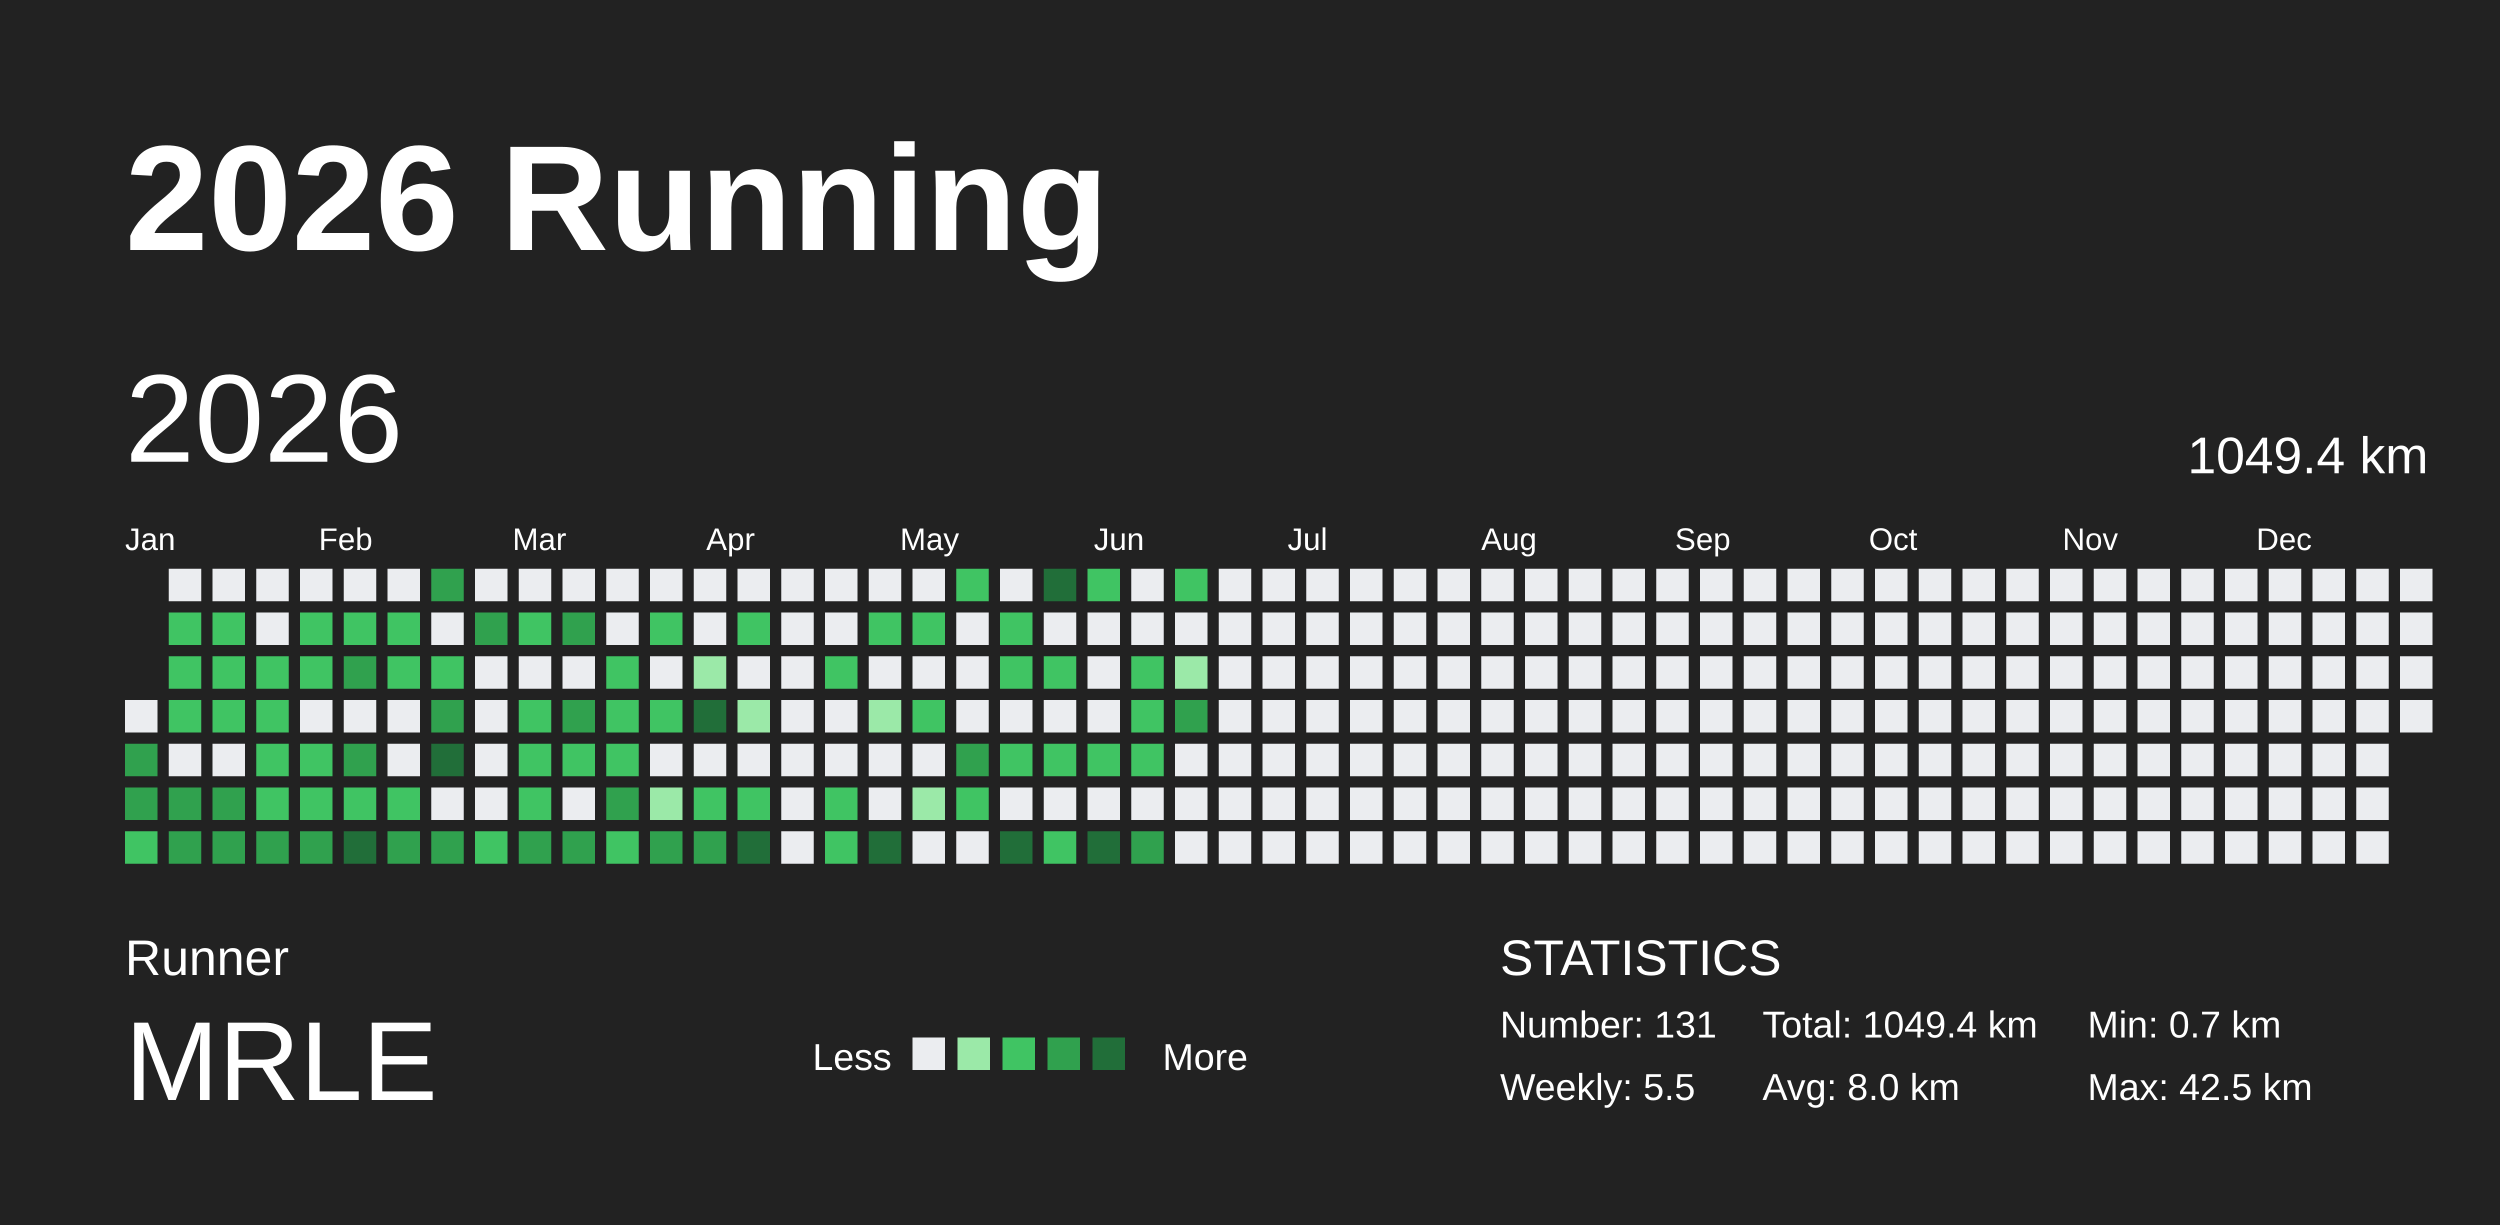
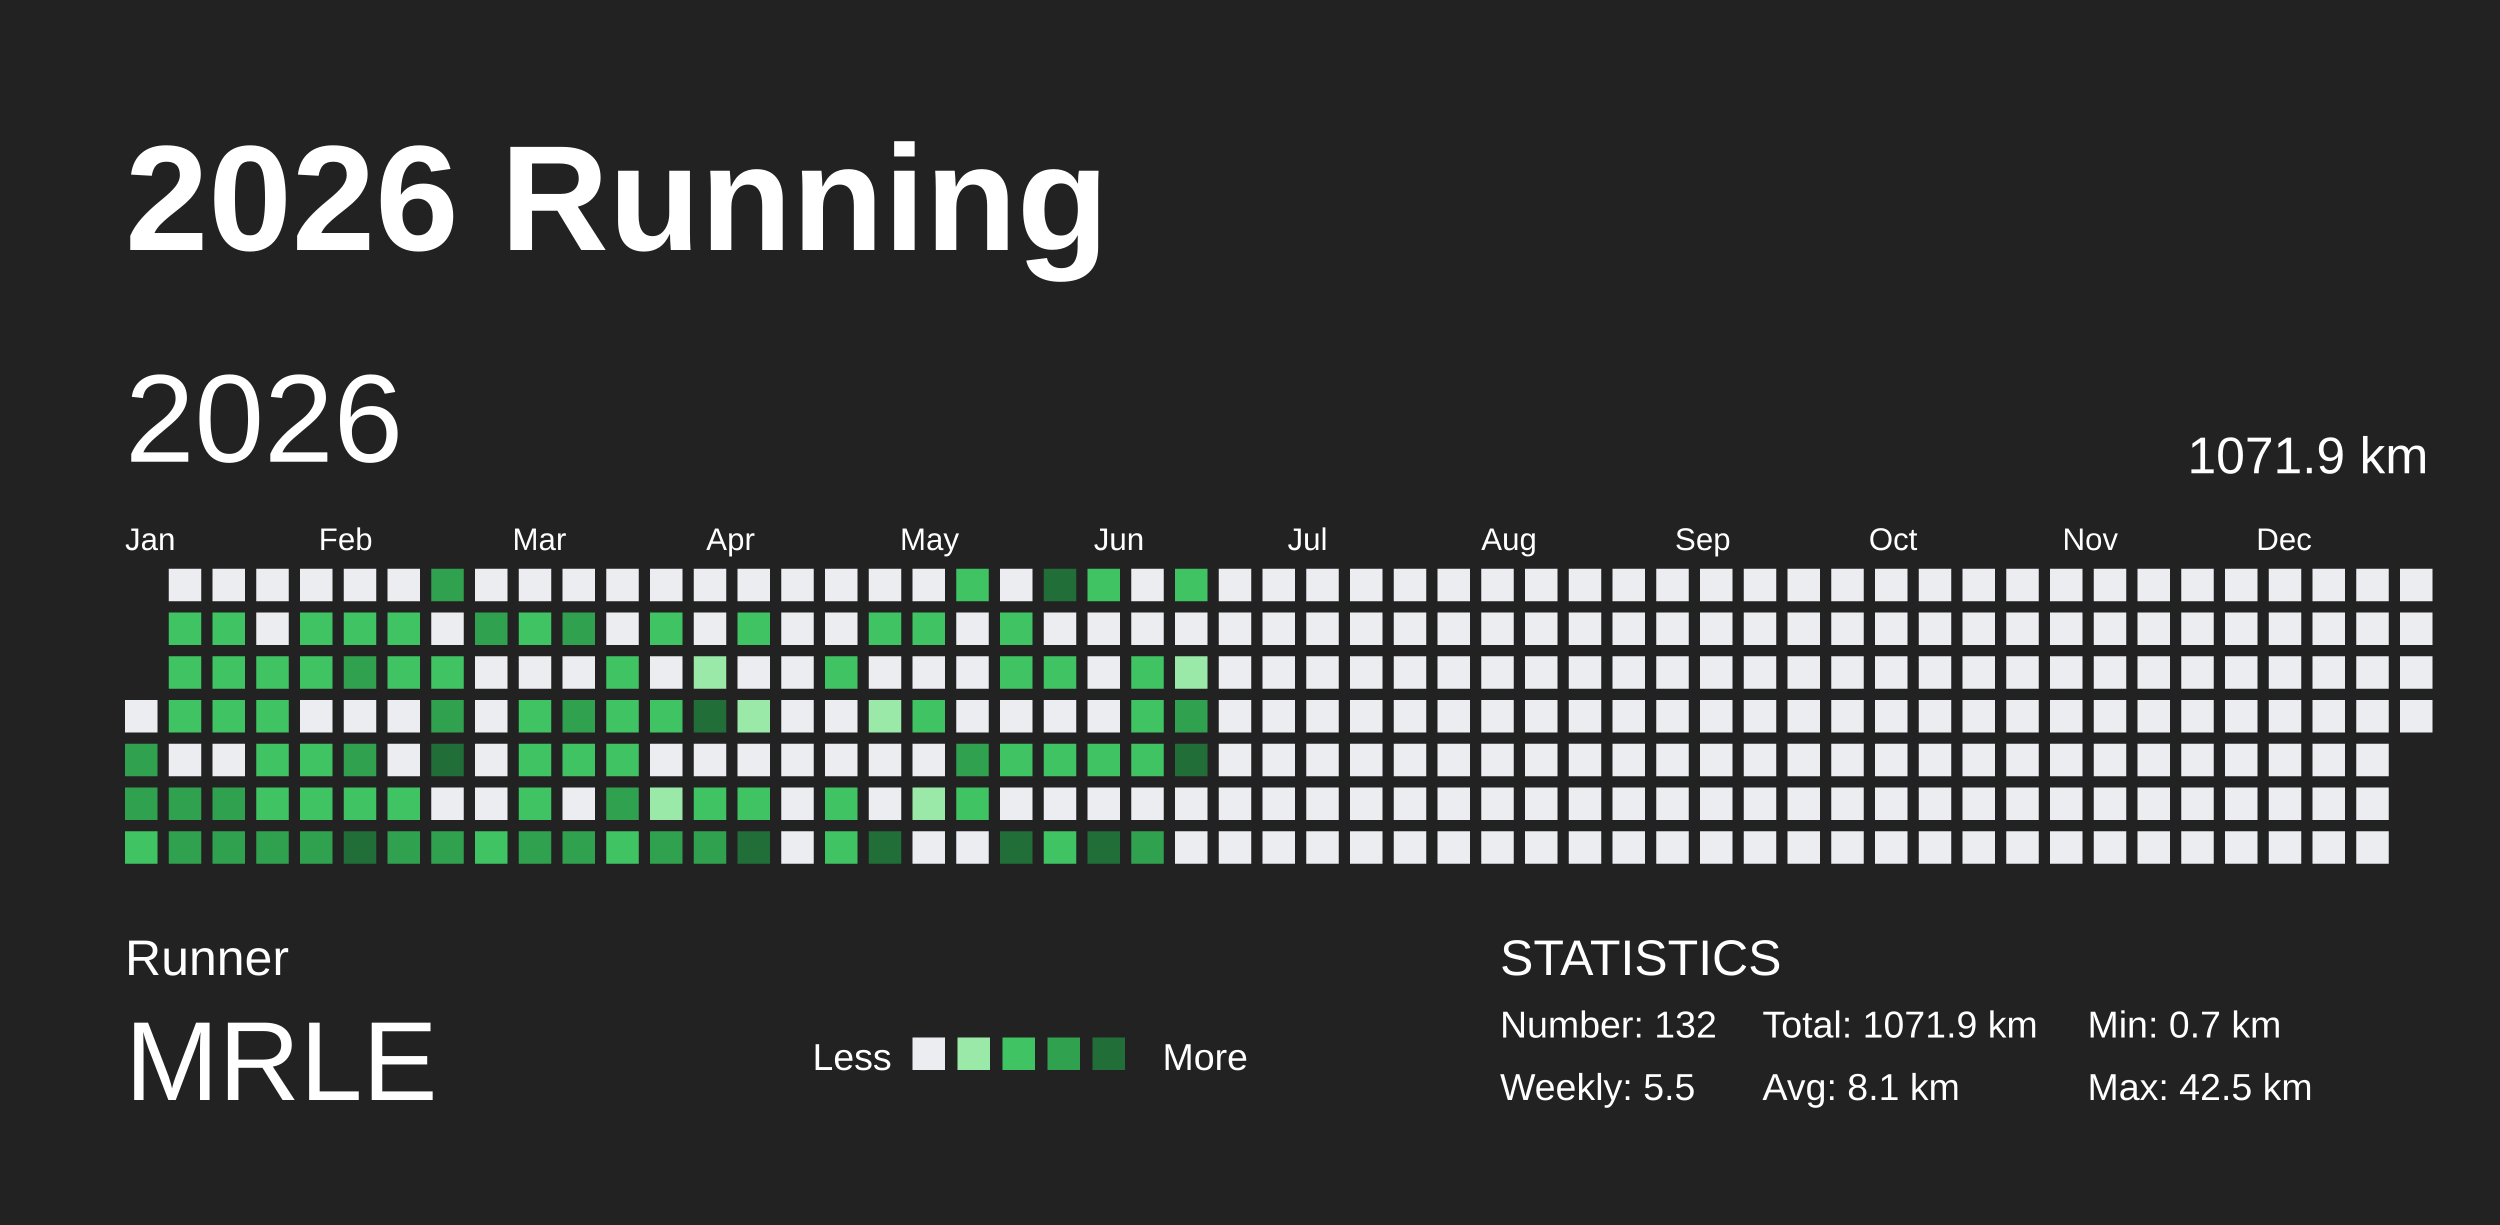
<svg xmlns="http://www.w3.org/2000/svg" baseProfile="full" height="98mm" version="1.1" viewBox="0,0,200,98" width="200mm">
  <defs />
  <rect fill="#222222" height="98" width="200" x="0" y="0" />
  <text fill="#FFFFFF" style="font-size:12px; font-family:Arial; font-weight:bold;" x="10" y="20">2026 Running</text>
  <text fill="#FFFFFF" style="font-size:4px; font-family:Arial" x="10" y="78">Runner</text>
  <text fill="#FFFFFF" style="font-size:9px; font-family:Arial" x="10" y="88">MRLE</text>
  <text fill="#FFFFFF" style="font-size:3px; font-family:Arial" x="65" y="85.6">Less</text>
  <rect fill="#ebedf0" height="2.6" width="2.6" x="73" y="83" />
  <rect fill="#9be9a8" height="2.6" width="2.6" x="76.6" y="83" />
  <rect fill="#40c463" height="2.6" width="2.6" x="80.2" y="83" />
  <rect fill="#30a14e" height="2.6" width="2.6" x="83.8" y="83" />
  <rect fill="#216e39" height="2.6" width="2.6" x="87.4" y="83" />
  <text fill="#FFFFFF" style="font-size:3px; font-family:Arial" x="93" y="85.6">More</text>
  <text fill="#FFFFFF" style="font-size:4px; font-family:Arial" x="120" y="78">STATISTICS</text>
-   <text fill="#FFFFFF" style="font-size:3px; font-family:Arial" x="120" y="83">Number: 131</text>
+   <text fill="#FFFFFF" style="font-size:3px; font-family:Arial" x="120" y="83">Number: 132</text>
  <text fill="#FFFFFF" style="font-size:3px; font-family:Arial" x="120" y="88">Weekly: 5.5</text>
-   <text fill="#FFFFFF" style="font-size:3px; font-family:Arial" x="141" y="83">Total: 1049.4 km</text>
-   <text fill="#FFFFFF" style="font-size:3px; font-family:Arial" x="141" y="88">Avg: 8.0 km</text>
+   <text fill="#FFFFFF" style="font-size:3px; font-family:Arial" x="141" y="83">Total: 1071.9 km</text>
+   <text fill="#FFFFFF" style="font-size:3px; font-family:Arial" x="141" y="88">Avg: 8.1 km</text>
  <text fill="#FFFFFF" style="font-size:3px; font-family:Arial" x="167" y="83">Min: 0.7 km</text>
  <text fill="#FFFFFF" style="font-size:3px; font-family:Arial" x="167" y="88">Max: 42.5 km</text>
  <text dominant-baseline="hanging" fill="#FFFFFF" style="font-size:10.0px; font-family:Arial;" x="10" y="30">2026</text>
-   <text dominant-baseline="hanging" fill="#FFFFFF" style="font-size:4.125px; font-family:Arial;" x="175" y="35">1049.4 km</text>
+   <text dominant-baseline="hanging" fill="#FFFFFF" style="font-size:4.125px; font-family:Arial;" x="175" y="35">1071.9 km</text>
  <text fill="#FFFFFF" style="font-size:2.5px; font-family:Arial" x="10.0" y="44">Jan</text>
  <text fill="#FFFFFF" style="font-size:2.5px; font-family:Arial" x="25.5" y="44">Feb</text>
  <text fill="#FFFFFF" style="font-size:2.5px; font-family:Arial" x="41.0" y="44">Mar</text>
  <text fill="#FFFFFF" style="font-size:2.5px; font-family:Arial" x="56.5" y="44">Apr</text>
  <text fill="#FFFFFF" style="font-size:2.5px; font-family:Arial" x="72.0" y="44">May</text>
  <text fill="#FFFFFF" style="font-size:2.5px; font-family:Arial" x="87.5" y="44">Jun</text>
  <text fill="#FFFFFF" style="font-size:2.5px; font-family:Arial" x="103.0" y="44">Jul</text>
  <text fill="#FFFFFF" style="font-size:2.5px; font-family:Arial" x="118.5" y="44">Aug</text>
  <text fill="#FFFFFF" style="font-size:2.5px; font-family:Arial" x="134.0" y="44">Sep</text>
  <text fill="#FFFFFF" style="font-size:2.5px; font-family:Arial" x="149.5" y="44">Oct</text>
  <text fill="#FFFFFF" style="font-size:2.5px; font-family:Arial" x="165.0" y="44">Nov</text>
  <text fill="#FFFFFF" style="font-size:2.5px; font-family:Arial" x="180.5" y="44">Dec</text>
  <rect fill="#ebedf0" height="2.6" width="2.6" x="10.0" y="56.0" />
  <rect fill="#30a14e" height="2.6" width="2.6" x="10.0" y="59.5" />
  <rect fill="#30a14e" height="2.6" width="2.6" x="10.0" y="63.0" />
  <rect fill="#40c463" height="2.6" width="2.6" x="10.0" y="66.5" />
  <rect fill="#ebedf0" height="2.6" width="2.6" x="13.5" y="45.5" />
  <rect fill="#40c463" height="2.6" width="2.6" x="13.5" y="49.0" />
  <rect fill="#40c463" height="2.6" width="2.6" x="13.5" y="52.5" />
  <rect fill="#40c463" height="2.6" width="2.6" x="13.5" y="56.0" />
  <rect fill="#ebedf0" height="2.6" width="2.6" x="13.5" y="59.5" />
  <rect fill="#30a14e" height="2.6" width="2.6" x="13.5" y="63.0" />
  <rect fill="#30a14e" height="2.6" width="2.6" x="13.5" y="66.5" />
  <rect fill="#ebedf0" height="2.6" width="2.6" x="17.0" y="45.5" />
  <rect fill="#40c463" height="2.6" width="2.6" x="17.0" y="49.0" />
  <rect fill="#40c463" height="2.6" width="2.6" x="17.0" y="52.5" />
  <rect fill="#40c463" height="2.6" width="2.6" x="17.0" y="56.0" />
  <rect fill="#ebedf0" height="2.6" width="2.6" x="17.0" y="59.5" />
  <rect fill="#30a14e" height="2.6" width="2.6" x="17.0" y="63.0" />
  <rect fill="#30a14e" height="2.6" width="2.6" x="17.0" y="66.5" />
  <rect fill="#ebedf0" height="2.6" width="2.6" x="20.5" y="45.5" />
  <rect fill="#ebedf0" height="2.6" width="2.6" x="20.5" y="49.0" />
  <rect fill="#40c463" height="2.6" width="2.6" x="20.5" y="52.5" />
  <rect fill="#40c463" height="2.6" width="2.6" x="20.5" y="56.0" />
  <rect fill="#40c463" height="2.6" width="2.6" x="20.5" y="59.5" />
  <rect fill="#40c463" height="2.6" width="2.6" x="20.5" y="63.0" />
  <rect fill="#30a14e" height="2.6" width="2.6" x="20.5" y="66.5" />
  <rect fill="#ebedf0" height="2.6" width="2.6" x="24.0" y="45.5" />
  <rect fill="#40c463" height="2.6" width="2.6" x="24.0" y="49.0" />
  <rect fill="#40c463" height="2.6" width="2.6" x="24.0" y="52.5" />
  <rect fill="#ebedf0" height="2.6" width="2.6" x="24.0" y="56.0" />
  <rect fill="#40c463" height="2.6" width="2.6" x="24.0" y="59.5" />
  <rect fill="#40c463" height="2.6" width="2.6" x="24.0" y="63.0" />
  <rect fill="#30a14e" height="2.6" width="2.6" x="24.0" y="66.5" />
  <rect fill="#ebedf0" height="2.6" width="2.6" x="27.5" y="45.5" />
  <rect fill="#40c463" height="2.6" width="2.6" x="27.5" y="49.0" />
  <rect fill="#30a14e" height="2.6" width="2.6" x="27.5" y="52.5" />
  <rect fill="#ebedf0" height="2.6" width="2.6" x="27.5" y="56.0" />
  <rect fill="#30a14e" height="2.6" width="2.6" x="27.5" y="59.5" />
  <rect fill="#40c463" height="2.6" width="2.6" x="27.5" y="63.0" />
  <rect fill="#216e39" height="2.6" width="2.6" x="27.5" y="66.5" />
  <rect fill="#ebedf0" height="2.6" width="2.6" x="31.0" y="45.5" />
  <rect fill="#40c463" height="2.6" width="2.6" x="31.0" y="49.0" />
  <rect fill="#40c463" height="2.6" width="2.6" x="31.0" y="52.5" />
  <rect fill="#ebedf0" height="2.6" width="2.6" x="31.0" y="56.0" />
  <rect fill="#ebedf0" height="2.6" width="2.6" x="31.0" y="59.5" />
  <rect fill="#40c463" height="2.6" width="2.6" x="31.0" y="63.0" />
  <rect fill="#30a14e" height="2.6" width="2.6" x="31.0" y="66.5" />
  <rect fill="#30a14e" height="2.6" width="2.6" x="34.5" y="45.5" />
  <rect fill="#ebedf0" height="2.6" width="2.6" x="34.5" y="49.0" />
  <rect fill="#40c463" height="2.6" width="2.6" x="34.5" y="52.5" />
  <rect fill="#30a14e" height="2.6" width="2.6" x="34.5" y="56.0" />
  <rect fill="#216e39" height="2.6" width="2.6" x="34.5" y="59.5" />
  <rect fill="#ebedf0" height="2.6" width="2.6" x="34.5" y="63.0" />
  <rect fill="#30a14e" height="2.6" width="2.6" x="34.5" y="66.5" />
  <rect fill="#ebedf0" height="2.6" width="2.6" x="38.0" y="45.5" />
  <rect fill="#30a14e" height="2.6" width="2.6" x="38.0" y="49.0" />
  <rect fill="#ebedf0" height="2.6" width="2.6" x="38.0" y="52.5" />
  <rect fill="#ebedf0" height="2.6" width="2.6" x="38.0" y="56.0" />
  <rect fill="#ebedf0" height="2.6" width="2.6" x="38.0" y="59.5" />
  <rect fill="#ebedf0" height="2.6" width="2.6" x="38.0" y="63.0" />
  <rect fill="#40c463" height="2.6" width="2.6" x="38.0" y="66.5" />
  <rect fill="#ebedf0" height="2.6" width="2.6" x="41.5" y="45.5" />
  <rect fill="#40c463" height="2.6" width="2.6" x="41.5" y="49.0" />
  <rect fill="#ebedf0" height="2.6" width="2.6" x="41.5" y="52.5" />
  <rect fill="#40c463" height="2.6" width="2.6" x="41.5" y="56.0" />
  <rect fill="#40c463" height="2.6" width="2.6" x="41.5" y="59.5" />
  <rect fill="#40c463" height="2.6" width="2.6" x="41.5" y="63.0" />
  <rect fill="#30a14e" height="2.6" width="2.6" x="41.5" y="66.5" />
  <rect fill="#ebedf0" height="2.6" width="2.6" x="45.0" y="45.5" />
  <rect fill="#30a14e" height="2.6" width="2.6" x="45.0" y="49.0" />
  <rect fill="#ebedf0" height="2.6" width="2.6" x="45.0" y="52.5" />
  <rect fill="#30a14e" height="2.6" width="2.6" x="45.0" y="56.0" />
  <rect fill="#40c463" height="2.6" width="2.6" x="45.0" y="59.5" />
  <rect fill="#ebedf0" height="2.6" width="2.6" x="45.0" y="63.0" />
  <rect fill="#30a14e" height="2.6" width="2.6" x="45.0" y="66.5" />
  <rect fill="#ebedf0" height="2.6" width="2.6" x="48.5" y="45.5" />
  <rect fill="#ebedf0" height="2.6" width="2.6" x="48.5" y="49.0" />
  <rect fill="#40c463" height="2.6" width="2.6" x="48.5" y="52.5" />
  <rect fill="#40c463" height="2.6" width="2.6" x="48.5" y="56.0" />
  <rect fill="#40c463" height="2.6" width="2.6" x="48.5" y="59.5" />
  <rect fill="#30a14e" height="2.6" width="2.6" x="48.5" y="63.0" />
  <rect fill="#40c463" height="2.6" width="2.6" x="48.5" y="66.5" />
  <rect fill="#ebedf0" height="2.6" width="2.6" x="52.0" y="45.5" />
  <rect fill="#40c463" height="2.6" width="2.6" x="52.0" y="49.0" />
  <rect fill="#ebedf0" height="2.6" width="2.6" x="52.0" y="52.5" />
  <rect fill="#40c463" height="2.6" width="2.6" x="52.0" y="56.0" />
  <rect fill="#ebedf0" height="2.6" width="2.6" x="52.0" y="59.5" />
  <rect fill="#9be9a8" height="2.6" width="2.6" x="52.0" y="63.0" />
  <rect fill="#30a14e" height="2.6" width="2.6" x="52.0" y="66.5" />
  <rect fill="#ebedf0" height="2.6" width="2.6" x="55.5" y="45.5" />
  <rect fill="#ebedf0" height="2.6" width="2.6" x="55.5" y="49.0" />
  <rect fill="#9be9a8" height="2.6" width="2.6" x="55.5" y="52.5" />
  <rect fill="#216e39" height="2.6" width="2.6" x="55.5" y="56.0" />
  <rect fill="#ebedf0" height="2.6" width="2.6" x="55.5" y="59.5" />
  <rect fill="#40c463" height="2.6" width="2.6" x="55.5" y="63.0" />
  <rect fill="#30a14e" height="2.6" width="2.6" x="55.5" y="66.5" />
  <rect fill="#ebedf0" height="2.6" width="2.6" x="59.0" y="45.5" />
  <rect fill="#40c463" height="2.6" width="2.6" x="59.0" y="49.0" />
  <rect fill="#ebedf0" height="2.6" width="2.6" x="59.0" y="52.5" />
  <rect fill="#9be9a8" height="2.6" width="2.6" x="59.0" y="56.0" />
  <rect fill="#ebedf0" height="2.6" width="2.6" x="59.0" y="59.5" />
  <rect fill="#40c463" height="2.6" width="2.6" x="59.0" y="63.0" />
  <rect fill="#216e39" height="2.6" width="2.6" x="59.0" y="66.5" />
  <rect fill="#ebedf0" height="2.6" width="2.6" x="62.5" y="45.5" />
  <rect fill="#ebedf0" height="2.6" width="2.6" x="62.5" y="49.0" />
  <rect fill="#ebedf0" height="2.6" width="2.6" x="62.5" y="52.5" />
  <rect fill="#ebedf0" height="2.6" width="2.6" x="62.5" y="56.0" />
  <rect fill="#ebedf0" height="2.6" width="2.6" x="62.5" y="59.5" />
  <rect fill="#ebedf0" height="2.6" width="2.6" x="62.5" y="63.0" />
  <rect fill="#ebedf0" height="2.6" width="2.6" x="62.5" y="66.5" />
  <rect fill="#ebedf0" height="2.6" width="2.6" x="66.0" y="45.5" />
  <rect fill="#ebedf0" height="2.6" width="2.6" x="66.0" y="49.0" />
  <rect fill="#40c463" height="2.6" width="2.6" x="66.0" y="52.5" />
  <rect fill="#ebedf0" height="2.6" width="2.6" x="66.0" y="56.0" />
  <rect fill="#ebedf0" height="2.6" width="2.6" x="66.0" y="59.5" />
  <rect fill="#40c463" height="2.6" width="2.6" x="66.0" y="63.0" />
  <rect fill="#40c463" height="2.6" width="2.6" x="66.0" y="66.5" />
  <rect fill="#ebedf0" height="2.6" width="2.6" x="69.5" y="45.5" />
  <rect fill="#40c463" height="2.6" width="2.6" x="69.5" y="49.0" />
  <rect fill="#ebedf0" height="2.6" width="2.6" x="69.5" y="52.5" />
  <rect fill="#9be9a8" height="2.6" width="2.6" x="69.5" y="56.0" />
  <rect fill="#ebedf0" height="2.6" width="2.6" x="69.5" y="59.5" />
  <rect fill="#ebedf0" height="2.6" width="2.6" x="69.5" y="63.0" />
  <rect fill="#216e39" height="2.6" width="2.6" x="69.5" y="66.5" />
  <rect fill="#ebedf0" height="2.6" width="2.6" x="73.0" y="45.5" />
  <rect fill="#40c463" height="2.6" width="2.6" x="73.0" y="49.0" />
  <rect fill="#ebedf0" height="2.6" width="2.6" x="73.0" y="52.5" />
  <rect fill="#40c463" height="2.6" width="2.6" x="73.0" y="56.0" />
  <rect fill="#ebedf0" height="2.6" width="2.6" x="73.0" y="59.5" />
  <rect fill="#9be9a8" height="2.6" width="2.6" x="73.0" y="63.0" />
  <rect fill="#ebedf0" height="2.6" width="2.6" x="73.0" y="66.5" />
  <rect fill="#40c463" height="2.6" width="2.6" x="76.5" y="45.5" />
  <rect fill="#ebedf0" height="2.6" width="2.6" x="76.5" y="49.0" />
  <rect fill="#ebedf0" height="2.6" width="2.6" x="76.5" y="52.5" />
  <rect fill="#ebedf0" height="2.6" width="2.6" x="76.5" y="56.0" />
  <rect fill="#30a14e" height="2.6" width="2.6" x="76.5" y="59.5" />
  <rect fill="#40c463" height="2.6" width="2.6" x="76.5" y="63.0" />
  <rect fill="#ebedf0" height="2.6" width="2.6" x="76.5" y="66.5" />
  <rect fill="#ebedf0" height="2.6" width="2.6" x="80.0" y="45.5" />
  <rect fill="#40c463" height="2.6" width="2.6" x="80.0" y="49.0" />
  <rect fill="#40c463" height="2.6" width="2.6" x="80.0" y="52.5" />
  <rect fill="#ebedf0" height="2.6" width="2.6" x="80.0" y="56.0" />
  <rect fill="#40c463" height="2.6" width="2.6" x="80.0" y="59.5" />
  <rect fill="#ebedf0" height="2.6" width="2.6" x="80.0" y="63.0" />
  <rect fill="#216e39" height="2.6" width="2.6" x="80.0" y="66.5" />
  <rect fill="#216e39" height="2.6" width="2.6" x="83.5" y="45.5" />
  <rect fill="#ebedf0" height="2.6" width="2.6" x="83.5" y="49.0" />
  <rect fill="#40c463" height="2.6" width="2.6" x="83.5" y="52.5" />
  <rect fill="#ebedf0" height="2.6" width="2.6" x="83.5" y="56.0" />
  <rect fill="#40c463" height="2.6" width="2.6" x="83.5" y="59.5" />
  <rect fill="#ebedf0" height="2.6" width="2.6" x="83.5" y="63.0" />
  <rect fill="#40c463" height="2.6" width="2.6" x="83.5" y="66.5" />
  <rect fill="#40c463" height="2.6" width="2.6" x="87.0" y="45.5" />
  <rect fill="#ebedf0" height="2.6" width="2.6" x="87.0" y="49.0" />
  <rect fill="#ebedf0" height="2.6" width="2.6" x="87.0" y="52.5" />
  <rect fill="#ebedf0" height="2.6" width="2.6" x="87.0" y="56.0" />
  <rect fill="#40c463" height="2.6" width="2.6" x="87.0" y="59.5" />
  <rect fill="#ebedf0" height="2.6" width="2.6" x="87.0" y="63.0" />
  <rect fill="#216e39" height="2.6" width="2.6" x="87.0" y="66.5" />
  <rect fill="#ebedf0" height="2.6" width="2.6" x="90.5" y="45.5" />
  <rect fill="#ebedf0" height="2.6" width="2.6" x="90.5" y="49.0" />
  <rect fill="#40c463" height="2.6" width="2.6" x="90.5" y="52.5" />
  <rect fill="#40c463" height="2.6" width="2.6" x="90.5" y="56.0" />
  <rect fill="#40c463" height="2.6" width="2.6" x="90.5" y="59.5" />
  <rect fill="#ebedf0" height="2.6" width="2.6" x="90.5" y="63.0" />
  <rect fill="#30a14e" height="2.6" width="2.6" x="90.5" y="66.5" />
  <rect fill="#40c463" height="2.6" width="2.6" x="94.0" y="45.5" />
  <rect fill="#ebedf0" height="2.6" width="2.6" x="94.0" y="49.0" />
  <rect fill="#9be9a8" height="2.6" width="2.6" x="94.0" y="52.5" />
  <rect fill="#30a14e" height="2.6" width="2.6" x="94.0" y="56.0" />
-   <rect fill="#ebedf0" height="2.6" width="2.6" x="94.0" y="59.5" />
+   <rect fill="#216e39" height="2.6" width="2.6" x="94.0" y="59.5" />
  <rect fill="#ebedf0" height="2.6" width="2.6" x="94.0" y="63.0" />
  <rect fill="#ebedf0" height="2.6" width="2.6" x="94.0" y="66.5" />
  <rect fill="#ebedf0" height="2.6" width="2.6" x="97.5" y="45.5" />
  <rect fill="#ebedf0" height="2.6" width="2.6" x="97.5" y="49.0" />
  <rect fill="#ebedf0" height="2.6" width="2.6" x="97.5" y="52.5" />
  <rect fill="#ebedf0" height="2.6" width="2.6" x="97.5" y="56.0" />
  <rect fill="#ebedf0" height="2.6" width="2.6" x="97.5" y="59.5" />
  <rect fill="#ebedf0" height="2.6" width="2.6" x="97.5" y="63.0" />
  <rect fill="#ebedf0" height="2.6" width="2.6" x="97.5" y="66.5" />
  <rect fill="#ebedf0" height="2.6" width="2.6" x="101.0" y="45.5" />
  <rect fill="#ebedf0" height="2.6" width="2.6" x="101.0" y="49.0" />
  <rect fill="#ebedf0" height="2.6" width="2.6" x="101.0" y="52.5" />
  <rect fill="#ebedf0" height="2.6" width="2.6" x="101.0" y="56.0" />
  <rect fill="#ebedf0" height="2.6" width="2.6" x="101.0" y="59.5" />
  <rect fill="#ebedf0" height="2.6" width="2.6" x="101.0" y="63.0" />
  <rect fill="#ebedf0" height="2.6" width="2.6" x="101.0" y="66.5" />
  <rect fill="#ebedf0" height="2.6" width="2.6" x="104.5" y="45.5" />
  <rect fill="#ebedf0" height="2.6" width="2.6" x="104.5" y="49.0" />
  <rect fill="#ebedf0" height="2.6" width="2.6" x="104.5" y="52.5" />
  <rect fill="#ebedf0" height="2.6" width="2.6" x="104.5" y="56.0" />
  <rect fill="#ebedf0" height="2.6" width="2.6" x="104.5" y="59.5" />
  <rect fill="#ebedf0" height="2.6" width="2.6" x="104.5" y="63.0" />
  <rect fill="#ebedf0" height="2.6" width="2.6" x="104.5" y="66.5" />
  <rect fill="#ebedf0" height="2.6" width="2.6" x="108.0" y="45.5" />
  <rect fill="#ebedf0" height="2.6" width="2.6" x="108.0" y="49.0" />
  <rect fill="#ebedf0" height="2.6" width="2.6" x="108.0" y="52.5" />
  <rect fill="#ebedf0" height="2.6" width="2.6" x="108.0" y="56.0" />
  <rect fill="#ebedf0" height="2.6" width="2.6" x="108.0" y="59.5" />
  <rect fill="#ebedf0" height="2.6" width="2.6" x="108.0" y="63.0" />
  <rect fill="#ebedf0" height="2.6" width="2.6" x="108.0" y="66.5" />
  <rect fill="#ebedf0" height="2.6" width="2.6" x="111.5" y="45.5" />
  <rect fill="#ebedf0" height="2.6" width="2.6" x="111.5" y="49.0" />
  <rect fill="#ebedf0" height="2.6" width="2.6" x="111.5" y="52.5" />
  <rect fill="#ebedf0" height="2.6" width="2.6" x="111.5" y="56.0" />
  <rect fill="#ebedf0" height="2.6" width="2.6" x="111.5" y="59.5" />
  <rect fill="#ebedf0" height="2.6" width="2.6" x="111.5" y="63.0" />
  <rect fill="#ebedf0" height="2.6" width="2.6" x="111.5" y="66.5" />
  <rect fill="#ebedf0" height="2.6" width="2.6" x="115.0" y="45.5" />
  <rect fill="#ebedf0" height="2.6" width="2.6" x="115.0" y="49.0" />
  <rect fill="#ebedf0" height="2.6" width="2.6" x="115.0" y="52.5" />
  <rect fill="#ebedf0" height="2.6" width="2.6" x="115.0" y="56.0" />
  <rect fill="#ebedf0" height="2.6" width="2.6" x="115.0" y="59.5" />
  <rect fill="#ebedf0" height="2.6" width="2.6" x="115.0" y="63.0" />
  <rect fill="#ebedf0" height="2.6" width="2.6" x="115.0" y="66.5" />
  <rect fill="#ebedf0" height="2.6" width="2.6" x="118.5" y="45.5" />
  <rect fill="#ebedf0" height="2.6" width="2.6" x="118.5" y="49.0" />
  <rect fill="#ebedf0" height="2.6" width="2.6" x="118.5" y="52.5" />
  <rect fill="#ebedf0" height="2.6" width="2.6" x="118.5" y="56.0" />
  <rect fill="#ebedf0" height="2.6" width="2.6" x="118.5" y="59.5" />
  <rect fill="#ebedf0" height="2.6" width="2.6" x="118.5" y="63.0" />
  <rect fill="#ebedf0" height="2.6" width="2.6" x="118.5" y="66.5" />
  <rect fill="#ebedf0" height="2.6" width="2.6" x="122.0" y="45.5" />
  <rect fill="#ebedf0" height="2.6" width="2.6" x="122.0" y="49.0" />
  <rect fill="#ebedf0" height="2.6" width="2.6" x="122.0" y="52.5" />
  <rect fill="#ebedf0" height="2.6" width="2.6" x="122.0" y="56.0" />
  <rect fill="#ebedf0" height="2.6" width="2.6" x="122.0" y="59.5" />
  <rect fill="#ebedf0" height="2.6" width="2.6" x="122.0" y="63.0" />
  <rect fill="#ebedf0" height="2.6" width="2.6" x="122.0" y="66.5" />
  <rect fill="#ebedf0" height="2.6" width="2.6" x="125.5" y="45.5" />
  <rect fill="#ebedf0" height="2.6" width="2.6" x="125.5" y="49.0" />
  <rect fill="#ebedf0" height="2.6" width="2.6" x="125.5" y="52.5" />
  <rect fill="#ebedf0" height="2.6" width="2.6" x="125.5" y="56.0" />
  <rect fill="#ebedf0" height="2.6" width="2.6" x="125.5" y="59.5" />
  <rect fill="#ebedf0" height="2.6" width="2.6" x="125.5" y="63.0" />
  <rect fill="#ebedf0" height="2.6" width="2.6" x="125.5" y="66.5" />
  <rect fill="#ebedf0" height="2.6" width="2.6" x="129.0" y="45.5" />
  <rect fill="#ebedf0" height="2.6" width="2.6" x="129.0" y="49.0" />
  <rect fill="#ebedf0" height="2.6" width="2.6" x="129.0" y="52.5" />
  <rect fill="#ebedf0" height="2.6" width="2.6" x="129.0" y="56.0" />
  <rect fill="#ebedf0" height="2.6" width="2.6" x="129.0" y="59.5" />
  <rect fill="#ebedf0" height="2.6" width="2.6" x="129.0" y="63.0" />
  <rect fill="#ebedf0" height="2.6" width="2.6" x="129.0" y="66.5" />
  <rect fill="#ebedf0" height="2.6" width="2.6" x="132.5" y="45.5" />
  <rect fill="#ebedf0" height="2.6" width="2.6" x="132.5" y="49.0" />
  <rect fill="#ebedf0" height="2.6" width="2.6" x="132.5" y="52.5" />
  <rect fill="#ebedf0" height="2.6" width="2.6" x="132.5" y="56.0" />
  <rect fill="#ebedf0" height="2.6" width="2.6" x="132.5" y="59.5" />
  <rect fill="#ebedf0" height="2.6" width="2.6" x="132.5" y="63.0" />
  <rect fill="#ebedf0" height="2.6" width="2.6" x="132.5" y="66.5" />
  <rect fill="#ebedf0" height="2.6" width="2.6" x="136.0" y="45.5" />
  <rect fill="#ebedf0" height="2.6" width="2.6" x="136.0" y="49.0" />
  <rect fill="#ebedf0" height="2.6" width="2.6" x="136.0" y="52.5" />
  <rect fill="#ebedf0" height="2.6" width="2.6" x="136.0" y="56.0" />
  <rect fill="#ebedf0" height="2.6" width="2.6" x="136.0" y="59.5" />
  <rect fill="#ebedf0" height="2.6" width="2.6" x="136.0" y="63.0" />
  <rect fill="#ebedf0" height="2.6" width="2.6" x="136.0" y="66.5" />
  <rect fill="#ebedf0" height="2.6" width="2.6" x="139.5" y="45.5" />
  <rect fill="#ebedf0" height="2.6" width="2.6" x="139.5" y="49.0" />
  <rect fill="#ebedf0" height="2.6" width="2.6" x="139.5" y="52.5" />
  <rect fill="#ebedf0" height="2.6" width="2.6" x="139.5" y="56.0" />
  <rect fill="#ebedf0" height="2.6" width="2.6" x="139.5" y="59.5" />
  <rect fill="#ebedf0" height="2.6" width="2.6" x="139.5" y="63.0" />
  <rect fill="#ebedf0" height="2.6" width="2.6" x="139.5" y="66.5" />
  <rect fill="#ebedf0" height="2.6" width="2.6" x="143.0" y="45.5" />
  <rect fill="#ebedf0" height="2.6" width="2.6" x="143.0" y="49.0" />
  <rect fill="#ebedf0" height="2.6" width="2.6" x="143.0" y="52.5" />
  <rect fill="#ebedf0" height="2.6" width="2.6" x="143.0" y="56.0" />
  <rect fill="#ebedf0" height="2.6" width="2.6" x="143.0" y="59.5" />
  <rect fill="#ebedf0" height="2.6" width="2.6" x="143.0" y="63.0" />
  <rect fill="#ebedf0" height="2.6" width="2.6" x="143.0" y="66.5" />
  <rect fill="#ebedf0" height="2.6" width="2.6" x="146.5" y="45.5" />
  <rect fill="#ebedf0" height="2.6" width="2.6" x="146.5" y="49.0" />
  <rect fill="#ebedf0" height="2.6" width="2.6" x="146.5" y="52.5" />
  <rect fill="#ebedf0" height="2.6" width="2.6" x="146.5" y="56.0" />
  <rect fill="#ebedf0" height="2.6" width="2.6" x="146.5" y="59.5" />
  <rect fill="#ebedf0" height="2.6" width="2.6" x="146.5" y="63.0" />
  <rect fill="#ebedf0" height="2.6" width="2.6" x="146.5" y="66.5" />
  <rect fill="#ebedf0" height="2.6" width="2.6" x="150.0" y="45.5" />
  <rect fill="#ebedf0" height="2.6" width="2.6" x="150.0" y="49.0" />
  <rect fill="#ebedf0" height="2.6" width="2.6" x="150.0" y="52.5" />
  <rect fill="#ebedf0" height="2.6" width="2.6" x="150.0" y="56.0" />
  <rect fill="#ebedf0" height="2.6" width="2.6" x="150.0" y="59.5" />
  <rect fill="#ebedf0" height="2.6" width="2.6" x="150.0" y="63.0" />
  <rect fill="#ebedf0" height="2.6" width="2.6" x="150.0" y="66.5" />
  <rect fill="#ebedf0" height="2.6" width="2.6" x="153.5" y="45.5" />
  <rect fill="#ebedf0" height="2.6" width="2.6" x="153.5" y="49.0" />
  <rect fill="#ebedf0" height="2.6" width="2.6" x="153.5" y="52.5" />
  <rect fill="#ebedf0" height="2.6" width="2.6" x="153.5" y="56.0" />
  <rect fill="#ebedf0" height="2.6" width="2.6" x="153.5" y="59.5" />
  <rect fill="#ebedf0" height="2.6" width="2.6" x="153.5" y="63.0" />
  <rect fill="#ebedf0" height="2.6" width="2.6" x="153.5" y="66.5" />
  <rect fill="#ebedf0" height="2.6" width="2.6" x="157.0" y="45.5" />
  <rect fill="#ebedf0" height="2.6" width="2.6" x="157.0" y="49.0" />
  <rect fill="#ebedf0" height="2.6" width="2.6" x="157.0" y="52.5" />
  <rect fill="#ebedf0" height="2.6" width="2.6" x="157.0" y="56.0" />
  <rect fill="#ebedf0" height="2.6" width="2.6" x="157.0" y="59.5" />
  <rect fill="#ebedf0" height="2.6" width="2.6" x="157.0" y="63.0" />
  <rect fill="#ebedf0" height="2.6" width="2.6" x="157.0" y="66.5" />
  <rect fill="#ebedf0" height="2.6" width="2.6" x="160.5" y="45.5" />
  <rect fill="#ebedf0" height="2.6" width="2.6" x="160.5" y="49.0" />
  <rect fill="#ebedf0" height="2.6" width="2.6" x="160.5" y="52.5" />
  <rect fill="#ebedf0" height="2.6" width="2.6" x="160.5" y="56.0" />
  <rect fill="#ebedf0" height="2.6" width="2.6" x="160.5" y="59.5" />
  <rect fill="#ebedf0" height="2.6" width="2.6" x="160.5" y="63.0" />
  <rect fill="#ebedf0" height="2.6" width="2.6" x="160.5" y="66.5" />
  <rect fill="#ebedf0" height="2.6" width="2.6" x="164.0" y="45.5" />
  <rect fill="#ebedf0" height="2.6" width="2.6" x="164.0" y="49.0" />
  <rect fill="#ebedf0" height="2.6" width="2.6" x="164.0" y="52.5" />
  <rect fill="#ebedf0" height="2.6" width="2.6" x="164.0" y="56.0" />
  <rect fill="#ebedf0" height="2.6" width="2.6" x="164.0" y="59.5" />
  <rect fill="#ebedf0" height="2.6" width="2.6" x="164.0" y="63.0" />
  <rect fill="#ebedf0" height="2.6" width="2.6" x="164.0" y="66.5" />
  <rect fill="#ebedf0" height="2.6" width="2.6" x="167.5" y="45.5" />
  <rect fill="#ebedf0" height="2.6" width="2.6" x="167.5" y="49.0" />
  <rect fill="#ebedf0" height="2.6" width="2.6" x="167.5" y="52.5" />
  <rect fill="#ebedf0" height="2.6" width="2.6" x="167.5" y="56.0" />
  <rect fill="#ebedf0" height="2.6" width="2.6" x="167.5" y="59.5" />
  <rect fill="#ebedf0" height="2.6" width="2.6" x="167.5" y="63.0" />
  <rect fill="#ebedf0" height="2.6" width="2.6" x="167.5" y="66.5" />
  <rect fill="#ebedf0" height="2.6" width="2.6" x="171.0" y="45.5" />
  <rect fill="#ebedf0" height="2.6" width="2.6" x="171.0" y="49.0" />
  <rect fill="#ebedf0" height="2.6" width="2.6" x="171.0" y="52.5" />
  <rect fill="#ebedf0" height="2.6" width="2.6" x="171.0" y="56.0" />
  <rect fill="#ebedf0" height="2.6" width="2.6" x="171.0" y="59.5" />
  <rect fill="#ebedf0" height="2.6" width="2.6" x="171.0" y="63.0" />
  <rect fill="#ebedf0" height="2.6" width="2.6" x="171.0" y="66.5" />
  <rect fill="#ebedf0" height="2.6" width="2.6" x="174.5" y="45.5" />
  <rect fill="#ebedf0" height="2.6" width="2.6" x="174.5" y="49.0" />
  <rect fill="#ebedf0" height="2.6" width="2.6" x="174.5" y="52.5" />
  <rect fill="#ebedf0" height="2.6" width="2.6" x="174.5" y="56.0" />
  <rect fill="#ebedf0" height="2.6" width="2.6" x="174.5" y="59.5" />
  <rect fill="#ebedf0" height="2.6" width="2.6" x="174.5" y="63.0" />
  <rect fill="#ebedf0" height="2.6" width="2.6" x="174.5" y="66.5" />
  <rect fill="#ebedf0" height="2.6" width="2.6" x="178.0" y="45.5" />
  <rect fill="#ebedf0" height="2.6" width="2.6" x="178.0" y="49.0" />
  <rect fill="#ebedf0" height="2.6" width="2.6" x="178.0" y="52.5" />
  <rect fill="#ebedf0" height="2.6" width="2.6" x="178.0" y="56.0" />
  <rect fill="#ebedf0" height="2.6" width="2.6" x="178.0" y="59.5" />
  <rect fill="#ebedf0" height="2.6" width="2.6" x="178.0" y="63.0" />
  <rect fill="#ebedf0" height="2.6" width="2.6" x="178.0" y="66.5" />
  <rect fill="#ebedf0" height="2.6" width="2.6" x="181.5" y="45.5" />
  <rect fill="#ebedf0" height="2.6" width="2.6" x="181.5" y="49.0" />
  <rect fill="#ebedf0" height="2.6" width="2.6" x="181.5" y="52.5" />
  <rect fill="#ebedf0" height="2.6" width="2.6" x="181.5" y="56.0" />
  <rect fill="#ebedf0" height="2.6" width="2.6" x="181.5" y="59.5" />
  <rect fill="#ebedf0" height="2.6" width="2.6" x="181.5" y="63.0" />
  <rect fill="#ebedf0" height="2.6" width="2.6" x="181.5" y="66.5" />
  <rect fill="#ebedf0" height="2.6" width="2.6" x="185.0" y="45.5" />
  <rect fill="#ebedf0" height="2.6" width="2.6" x="185.0" y="49.0" />
  <rect fill="#ebedf0" height="2.6" width="2.6" x="185.0" y="52.5" />
  <rect fill="#ebedf0" height="2.6" width="2.6" x="185.0" y="56.0" />
  <rect fill="#ebedf0" height="2.6" width="2.6" x="185.0" y="59.5" />
  <rect fill="#ebedf0" height="2.6" width="2.6" x="185.0" y="63.0" />
  <rect fill="#ebedf0" height="2.6" width="2.6" x="185.0" y="66.5" />
  <rect fill="#ebedf0" height="2.6" width="2.6" x="188.5" y="45.5" />
  <rect fill="#ebedf0" height="2.6" width="2.6" x="188.5" y="49.0" />
  <rect fill="#ebedf0" height="2.6" width="2.6" x="188.5" y="52.5" />
  <rect fill="#ebedf0" height="2.6" width="2.6" x="188.5" y="56.0" />
  <rect fill="#ebedf0" height="2.6" width="2.6" x="188.5" y="59.5" />
  <rect fill="#ebedf0" height="2.6" width="2.6" x="188.5" y="63.0" />
  <rect fill="#ebedf0" height="2.6" width="2.6" x="188.5" y="66.5" />
  <rect fill="#ebedf0" height="2.6" width="2.6" x="192.0" y="45.5" />
  <rect fill="#ebedf0" height="2.6" width="2.6" x="192.0" y="49.0" />
  <rect fill="#ebedf0" height="2.6" width="2.6" x="192.0" y="52.5" />
  <rect fill="#ebedf0" height="2.6" width="2.6" x="192.0" y="56.0" />
</svg>
